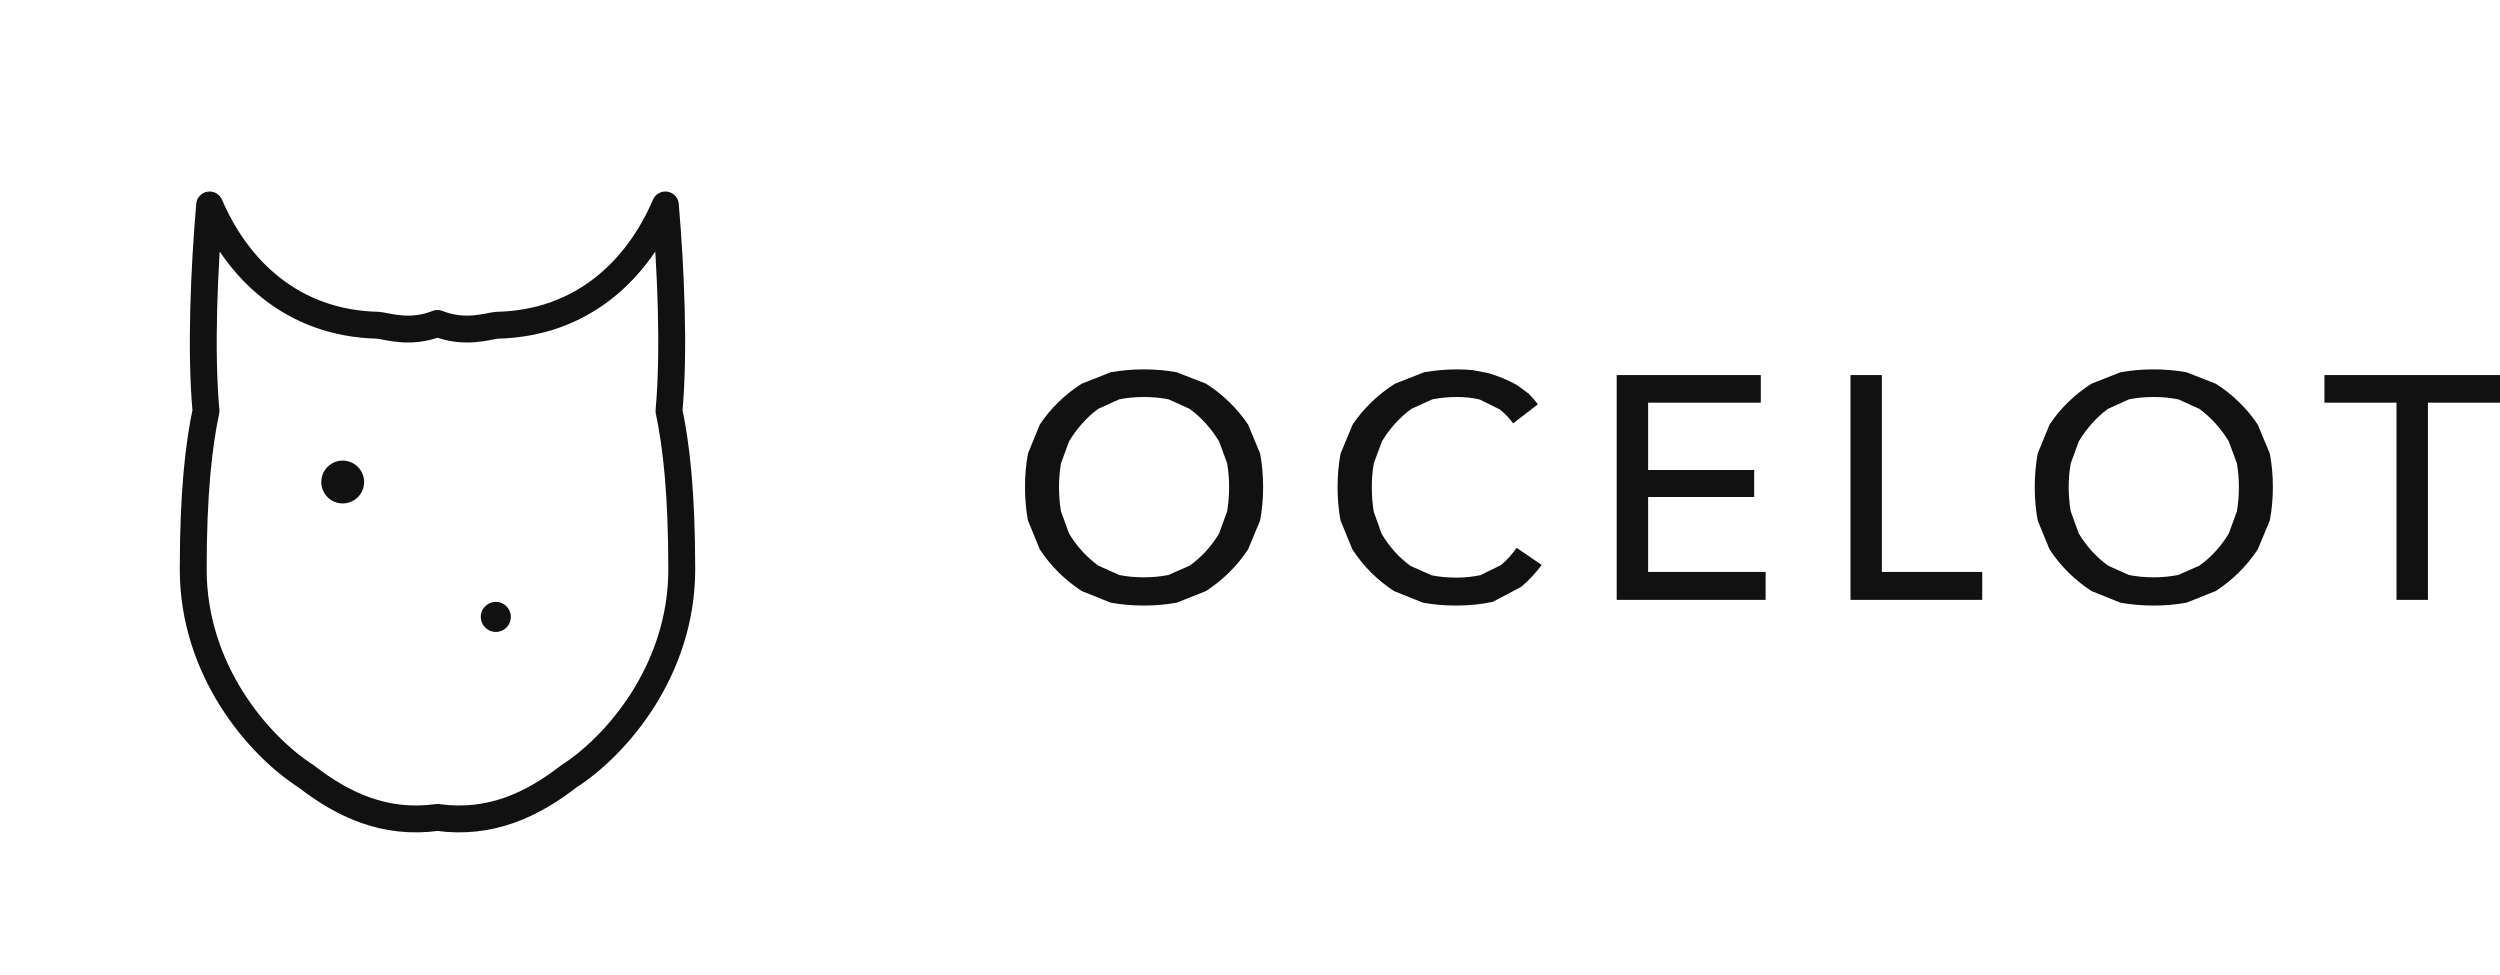
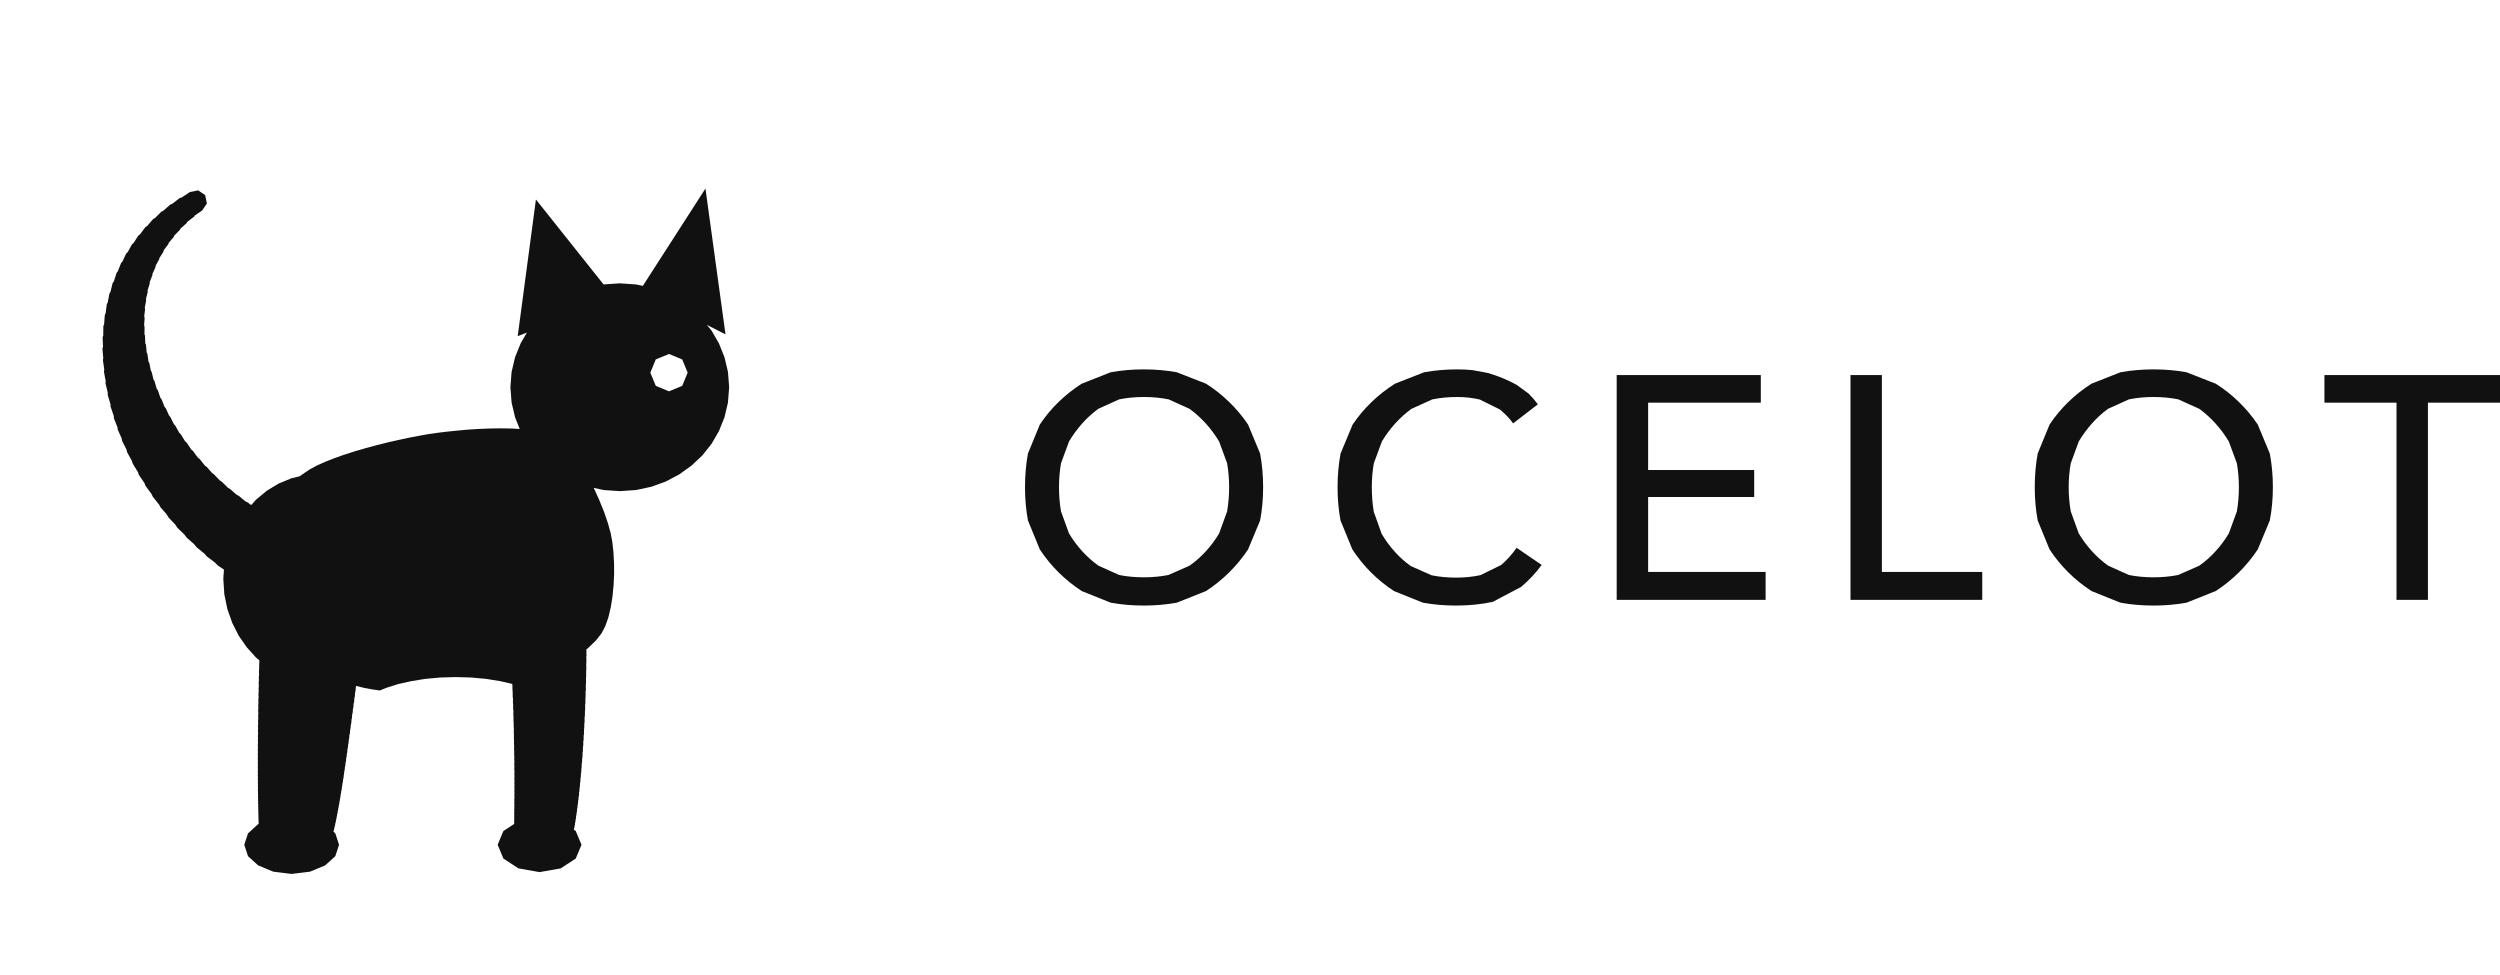
<svg xmlns="http://www.w3.org/2000/svg" width="400" height="156" viewBox="0 0 400 156">
  <g transform="translate(0 8.0) scale(1.4583)">
-     <path d="M 48.00 84.20 C 42.20 85.00 37.60 82.80 33.60 79.70 C 28.30 76.30 21.20 68.00 21.20 57.00 C 21.20 48.60 21.80 43.40 22.60 39.60 C 22.00 33.00 22.40 24.00 23.00 17.00 C 26.00 24.00 32.00 30.00 41.50 30.20 C 42.50 30.30 45.00 31.20 48.00 30.00 C 51.00 31.20 53.50 30.30 54.50 30.20 C 64.00 30.00 70.00 24.00 73.00 17.00 C 73.60 24.00 74.00 33.00 73.40 39.60 C 74.20 43.40 74.80 48.60 74.80 57.00 C 74.80 68.00 67.70 76.30 62.40 79.70 C 58.40 82.80 53.80 85.00 48.00 84.20" fill="none" stroke="#111111" stroke-width="2.95" stroke-linecap="round" stroke-linejoin="round" />
-     <circle cx="37.60" cy="47.40" r="2.35" fill="#111111" />
-     <circle cx="54.40" cy="62.20" r="1.65" fill="#111111" />
+     <path d="M 32.87 46.77 L 34.00 46.00 L 34.77 45.59 L 35.66 45.19 L 36.67 44.79 L 37.77 44.40 L 38.93 44.03 L 40.13 43.68 L 41.36 43.35 L 42.59 43.04 L 43.80 42.77 L 44.97 42.52 L 46.07 42.31 L 47.09 42.13 L 48.00 42.00 L 48.98 41.88 L 50.06 41.77 L 51.22 41.66 L 52.43 41.58 L 53.67 41.53 L 54.91 41.51 L 56.13 41.53 L 57.02 41.58 L 56.51 40.29 L 56.13 38.68 L 56.00 37.00 L 56.13 35.32 L 56.51 33.71 L 57.12 32.19 L 57.81 31.00 L 56.80 31.40 L 58.80 16.40 L 66.22 25.72 L 66.23 25.72 L 68.00 25.60 L 69.77 25.72 L 70.53 25.88 L 77.40 15.20 L 79.60 31.20 L 77.56 30.16 L 78.07 30.79 L 78.88 32.19 L 79.49 33.71 L 79.87 35.32 L 80.00 37.00 L 79.87 38.68 L 79.49 40.29 L 78.88 41.81 L 78.07 43.21 L 77.06 44.48 L 75.87 45.60 L 74.53 46.56 L 73.06 47.34 L 71.47 47.92 L 69.77 48.28 L 68.00 48.40 L 66.23 48.28 L 65.14 48.04 L 65.72 49.31 L 66.27 50.66 L 66.70 51.92 L 67.00 53.00 L 67.18 53.96 L 67.30 55.05 L 67.37 56.23 L 67.38 57.47 L 67.32 58.73 L 67.20 59.97 L 67.01 61.15 L 66.75 62.25 L 66.41 63.21 L 66.00 64.00 L 65.38 64.79 L 64.54 65.60 L 64.33 65.77 L 64.35 66.45 L 64.33 66.55 L 64.34 67.23 L 64.32 67.33 L 64.33 68.00 L 64.31 68.09 L 64.31 68.76 L 64.29 68.85 L 64.30 69.51 L 64.27 69.60 L 64.28 70.24 L 64.25 70.34 L 64.25 70.97 L 64.23 71.07 L 64.23 71.69 L 64.20 71.78 L 64.20 72.39 L 64.18 72.49 L 64.17 73.09 L 64.14 73.18 L 64.14 73.77 L 64.11 73.86 L 64.10 74.43 L 64.08 74.53 L 64.07 75.09 L 64.04 75.18 L 64.03 75.73 L 64.00 75.83 L 63.99 76.36 L 63.96 76.45 L 63.95 76.98 L 63.92 77.07 L 63.91 77.58 L 63.88 77.67 L 63.86 78.16 L 63.83 78.26 L 63.81 78.74 L 63.79 78.83 L 63.77 79.29 L 63.74 79.35 L 63.72 79.83 L 63.69 79.89 L 63.67 80.36 L 63.64 80.42 L 63.62 80.87 L 63.59 80.93 L 63.57 81.36 L 63.54 81.42 L 63.52 81.84 L 63.49 81.90 L 63.46 82.30 L 63.43 82.36 L 63.41 82.74 L 63.38 82.80 L 63.35 83.17 L 63.32 83.23 L 63.30 83.57 L 63.27 83.63 L 63.24 83.96 L 63.21 84.02 L 63.19 84.33 L 63.16 84.39 L 63.13 84.69 L 63.10 84.74 L 63.08 85.02 L 63.05 85.08 L 63.02 85.33 L 62.99 85.39 L 62.97 85.56 L 63.17 85.69 L 63.80 87.20 L 63.17 88.71 L 61.52 89.79 L 59.20 90.20 L 56.88 89.79 L 55.23 88.71 L 54.60 87.20 L 55.23 85.69 L 56.41 84.92 L 56.42 84.75 L 56.40 84.69 L 56.43 84.47 L 56.41 84.41 L 56.43 84.17 L 56.41 84.10 L 56.43 83.84 L 56.41 83.78 L 56.43 83.50 L 56.41 83.44 L 56.44 83.13 L 56.42 83.07 L 56.44 82.75 L 56.42 82.69 L 56.44 82.35 L 56.42 82.29 L 56.45 81.93 L 56.43 81.87 L 56.45 81.49 L 56.43 81.43 L 56.45 81.04 L 56.43 80.98 L 56.45 80.57 L 56.43 80.51 L 56.45 80.08 L 56.43 80.02 L 56.45 79.58 L 56.43 79.52 L 56.45 79.06 L 56.42 79.00 L 56.44 78.56 L 56.42 78.46 L 56.44 78.01 L 56.42 77.92 L 56.43 77.44 L 56.41 77.35 L 56.42 76.87 L 56.40 76.77 L 56.41 76.27 L 56.39 76.18 L 56.40 75.67 L 56.38 75.58 L 56.39 75.05 L 56.37 74.96 L 56.38 74.42 L 56.36 74.33 L 56.36 73.78 L 56.34 73.68 L 56.34 73.12 L 56.32 73.03 L 56.33 72.45 L 56.30 72.36 L 56.30 71.78 L 56.28 71.68 L 56.28 71.09 L 56.25 71.00 L 56.25 70.39 L 56.23 70.30 L 56.22 69.68 L 56.20 69.59 L 56.20 69.55 L 54.89 69.25 L 53.35 69.00 L 51.71 68.85 L 50.00 68.80 L 48.29 68.85 L 46.65 69.00 L 45.11 69.25 L 43.68 69.57 L 42.39 69.98 L 41.68 70.27 L 40.83 70.15 L 40.00 70.00 L 39.07 69.77 L 39.04 69.91 L 39.01 70.33 L 38.96 70.49 L 38.93 70.94 L 38.88 71.11 L 38.85 71.55 L 38.80 71.71 L 38.77 72.14 L 38.72 72.31 L 38.69 72.73 L 38.64 72.89 L 38.61 73.30 L 38.57 73.47 L 38.54 73.87 L 38.49 74.04 L 38.46 74.43 L 38.42 74.59 L 38.39 74.97 L 38.34 75.14 L 38.31 75.51 L 38.27 75.67 L 38.24 76.03 L 38.20 76.20 L 38.17 76.55 L 38.12 76.72 L 38.10 77.06 L 38.05 77.22 L 38.03 77.55 L 37.98 77.72 L 37.96 78.04 L 37.91 78.20 L 37.89 78.51 L 37.84 78.68 L 37.82 78.98 L 37.77 79.14 L 37.75 79.43 L 37.71 79.60 L 37.69 79.88 L 37.64 80.04 L 37.62 80.31 L 37.57 80.47 L 37.55 80.73 L 37.51 80.90 L 37.49 81.14 L 37.44 81.31 L 37.42 81.54 L 37.37 81.71 L 37.36 81.93 L 37.31 82.10 L 37.29 82.31 L 37.24 82.48 L 37.23 82.68 L 37.18 82.85 L 37.16 83.04 L 37.11 83.21 L 37.10 83.39 L 37.05 83.51 L 37.04 83.73 L 36.99 83.85 L 36.97 84.05 L 36.93 84.18 L 36.91 84.37 L 36.86 84.49 L 36.85 84.67 L 36.80 84.80 L 36.78 84.97 L 36.74 85.09 L 36.72 85.25 L 36.67 85.37 L 36.66 85.52 L 36.61 85.65 L 36.59 85.77 L 36.79 85.95 L 37.20 87.20 L 36.79 88.45 L 35.68 89.46 L 34.02 90.15 L 32.00 90.40 L 29.98 90.15 L 28.32 89.46 L 27.21 88.45 L 26.80 87.20 L 27.21 85.95 L 28.32 84.94 L 28.38 84.91 L 28.37 84.87 L 28.38 84.77 L 28.36 84.64 L 28.37 84.52 L 28.35 84.40 L 28.37 84.26 L 28.35 84.14 L 28.36 83.99 L 28.34 83.86 L 28.35 83.71 L 28.33 83.58 L 28.35 83.41 L 28.33 83.28 L 28.34 83.09 L 28.32 82.97 L 28.34 82.77 L 28.31 82.64 L 28.33 82.47 L 28.31 82.30 L 28.32 82.12 L 28.30 81.95 L 28.32 81.76 L 28.30 81.59 L 28.31 81.39 L 28.29 81.22 L 28.31 81.00 L 28.29 80.83 L 28.31 80.61 L 28.29 80.44 L 28.31 80.20 L 28.28 80.03 L 28.30 79.77 L 28.28 79.60 L 28.30 79.34 L 28.28 79.17 L 28.30 78.90 L 28.28 78.73 L 28.30 78.44 L 28.28 78.27 L 28.30 77.98 L 28.28 77.81 L 28.30 77.50 L 28.28 77.33 L 28.30 77.01 L 28.28 76.84 L 28.31 76.51 L 28.28 76.34 L 28.31 76.00 L 28.29 75.83 L 28.31 75.48 L 28.29 75.31 L 28.32 74.95 L 28.30 74.77 L 28.32 74.40 L 28.30 74.23 L 28.33 73.85 L 28.31 73.68 L 28.34 73.29 L 28.32 73.11 L 28.35 72.71 L 28.32 72.54 L 28.35 72.13 L 28.33 71.96 L 28.36 71.53 L 28.34 71.36 L 28.38 70.93 L 28.35 70.76 L 28.39 70.31 L 28.37 70.14 L 28.40 69.69 L 28.38 69.51 L 28.41 69.09 L 28.39 68.88 L 28.43 68.45 L 28.41 68.23 L 28.44 67.79 L 28.43 67.58 L 28.46 67.13 L 28.45 66.96 L 28.11 66.68 L 27.08 65.54 L 26.19 64.26 L 25.48 62.85 L 24.94 61.32 L 24.61 59.70 L 24.50 58.00 L 24.57 57.01 L 23.89 56.55 L 23.59 56.24 L 22.70 55.57 L 22.42 55.25 L 21.56 54.55 L 21.30 54.22 L 20.48 53.50 L 20.23 53.16 L 19.46 52.42 L 19.23 52.07 L 18.50 51.30 L 18.28 50.94 L 17.60 50.16 L 17.46 49.89 L 16.75 48.99 L 16.63 48.72 L 15.96 47.81 L 15.85 47.52 L 15.23 46.60 L 15.13 46.31 L 14.56 45.38 L 14.47 45.08 L 13.95 44.14 L 13.88 43.84 L 13.40 42.89 L 13.34 42.59 L 12.91 41.63 L 12.90 41.43 L 12.48 40.36 L 12.49 40.17 L 12.12 39.09 L 12.13 38.90 L 11.81 37.82 L 11.83 37.62 L 11.57 36.55 L 11.60 36.35 L 11.40 35.28 L 11.44 35.08 L 11.29 34.01 L 11.33 33.82 L 11.24 32.76 L 11.30 32.57 L 11.26 31.51 L 11.33 31.33 L 11.34 30.29 L 11.42 30.10 L 11.50 29.07 L 11.59 28.89 L 11.72 27.88 L 11.82 27.70 L 12.01 26.71 L 12.12 26.54 L 12.36 25.56 L 12.49 25.40 L 12.79 24.45 L 12.92 24.29 L 13.29 23.36 L 13.43 23.22 L 13.85 22.32 L 14.01 22.18 L 14.49 21.31 L 14.65 21.18 L 15.19 20.34 L 15.36 20.23 L 15.96 19.42 L 16.14 19.32 L 16.80 18.55 L 16.99 18.45 L 17.71 17.73 L 17.90 17.65 L 18.68 16.96 L 18.88 16.89 L 19.72 16.24 L 19.92 16.19 L 20.82 15.59 L 21.74 15.40 L 22.51 15.92 L 22.70 16.84 L 22.18 17.61 L 21.37 18.16 L 21.29 18.29 L 20.54 18.86 L 20.48 18.99 L 19.80 19.60 L 19.74 19.73 L 19.12 20.36 L 19.07 20.50 L 18.51 21.16 L 18.47 21.30 L 17.96 21.97 L 17.94 22.12 L 17.49 22.82 L 17.47 22.96 L 17.07 23.68 L 17.06 23.83 L 16.72 24.57 L 16.72 24.71 L 16.42 25.47 L 16.43 25.62 L 16.19 26.39 L 16.21 26.54 L 16.01 27.33 L 16.04 27.47 L 15.88 28.28 L 15.92 28.42 L 15.82 29.24 L 15.87 29.38 L 15.81 30.22 L 15.86 30.36 L 15.85 31.20 L 15.91 31.34 L 15.94 32.19 L 16.02 32.33 L 16.09 33.19 L 16.17 33.32 L 16.29 34.19 L 16.38 34.32 L 16.55 35.19 L 16.64 35.32 L 16.85 36.19 L 16.95 36.32 L 17.20 37.19 L 17.31 37.31 L 17.61 38.19 L 17.72 38.30 L 18.06 39.17 L 18.18 39.28 L 18.54 40.09 L 18.68 40.25 L 19.08 41.05 L 19.23 41.21 L 19.67 42.00 L 19.83 42.15 L 20.31 42.93 L 20.48 43.08 L 21.00 43.85 L 21.17 43.99 L 21.72 44.74 L 21.90 44.87 L 22.49 45.61 L 22.68 45.74 L 23.27 46.41 L 23.49 46.57 L 24.12 47.23 L 24.35 47.38 L 25.01 48.03 L 25.25 48.17 L 25.94 48.78 L 26.19 48.91 L 26.91 49.51 L 27.16 49.63 L 27.56 49.93 L 28.11 49.32 L 29.28 48.35 L 30.57 47.57 L 31.97 46.99 L 32.87 46.77 M 75.45 35.40 L 74.85 36.85 L 73.40 37.45 L 71.95 36.85 L 71.35 35.40 L 71.95 33.95 L 73.40 33.35 L 74.85 33.95 L 75.45 35.40" fill="#111111" fill-rule="evenodd" />
  </g>
  <g transform="translate(164 59.10)">
    <path d="M 38.10 18.85 Q 38.10 21.62 37.62 24.17 Q 36.65 26.49 35.69 28.81 Q 34.36 30.81 32.66 32.49 Q 30.97 34.16 28.96 35.47 Q 26.62 36.40 24.28 37.33 Q 21.74 37.79 19.00 37.79 Q 16.26 37.79 13.72 37.33 Q 11.40 36.40 9.08 35.47 Q 7.08 34.16 5.38 32.49 Q 3.69 30.81 2.37 28.81 Q 1.42 26.49 0.47 24.17 Q 0.00 21.62 0.00 18.85 Q 0.00 16.04 0.47 13.47 Q 1.42 11.15 2.37 8.83 Q 3.69 6.85 5.38 5.21 Q 7.08 3.56 9.08 2.29 Q 11.40 1.37 13.72 0.46 Q 16.26 0.00 19.00 0.00 Q 21.74 0.00 24.28 0.46 Q 26.62 1.37 28.96 2.29 Q 30.97 3.56 32.66 5.21 Q 34.36 6.85 35.69 8.83 Q 36.65 11.15 37.62 13.47 Q 38.10 16.04 38.10 18.85 M 32.66 18.85 Q 32.66 16.88 32.34 15.03 Q 31.70 13.28 31.06 11.54 Q 30.14 10.01 28.96 8.69 Q 27.77 7.37 26.34 6.32 Q 24.66 5.56 22.99 4.80 Q 21.10 4.42 19.00 4.42 Q 16.93 4.42 15.06 4.80 Q 13.39 5.56 11.71 6.32 Q 10.29 7.37 9.12 8.69 Q 7.95 10.01 7.04 11.54 Q 6.40 13.28 5.76 15.03 Q 5.44 16.88 5.44 18.85 Q 5.44 20.84 5.76 22.72 Q 6.40 24.49 7.04 26.25 Q 7.96 27.78 9.14 29.08 Q 10.33 30.39 11.75 31.41 Q 13.41 32.16 15.07 32.90 Q 16.93 33.27 19.00 33.27 Q 21.06 33.27 22.94 32.90 Q 24.64 32.16 26.33 31.41 Q 27.77 30.39 28.96 29.08 Q 30.14 27.78 31.06 26.25 Q 31.70 24.49 32.34 22.72 Q 32.66 20.84 32.66 18.85 M 82.67 31.29 Q 81.25 33.22 79.40 34.79 Q 77.13 35.99 74.86 37.19 Q 72.14 37.79 68.95 37.79 Q 66.21 37.79 63.68 37.33 Q 61.36 36.40 59.04 35.47 Q 57.04 34.16 55.36 32.49 Q 53.69 30.81 52.38 28.81 Q 51.43 26.49 50.48 24.17 Q 50.01 21.62 50.01 18.85 Q 50.01 16.04 50.49 13.47 Q 51.45 11.15 52.42 8.83 Q 53.76 6.85 55.47 5.21 Q 57.18 3.56 59.20 2.29 Q 61.54 1.37 63.87 0.46 Q 66.41 0.00 69.16 0.00 Q 70.38 0.00 71.61 0.12 Q 72.86 0.36 74.12 0.59 Q 75.32 0.95 76.47 1.42 Q 77.62 1.90 78.67 2.48 Q 79.62 3.17 80.57 3.87 Q 81.38 4.67 82.06 5.59 L 78.10 8.64 Q 77.22 7.42 75.97 6.41 Q 74.36 5.61 72.75 4.82 Q 71.02 4.42 69.16 4.42 Q 67.06 4.42 65.17 4.80 Q 63.49 5.56 61.82 6.32 Q 60.39 7.37 59.20 8.69 Q 58.01 10.01 57.10 11.54 Q 56.46 13.28 55.81 15.03 Q 55.49 16.88 55.49 18.85 Q 55.49 20.88 55.80 22.77 Q 56.43 24.54 57.06 26.30 Q 57.96 27.83 59.12 29.13 Q 60.29 30.44 61.71 31.46 Q 63.39 32.21 65.07 32.95 Q 66.94 33.32 69.00 33.32 Q 71.04 33.32 72.88 32.92 Q 74.54 32.10 76.20 31.29 Q 77.57 30.11 78.66 28.55 L 82.67 31.29 M 99.70 32.41 L 118.50 32.41 L 118.50 36.88 L 94.67 36.88 L 94.67 0.91 L 117.73 0.91 L 117.73 5.33 L 99.70 5.33 L 99.70 16.10 L 116.67 16.10 L 116.67 20.42 L 99.70 20.42 L 99.70 32.41 M 137.10 32.41 L 153.16 32.41 L 153.16 36.88 L 132.08 36.88 L 132.08 0.91 L 137.10 0.91 L 137.10 32.41 M 199.66 18.85 Q 199.66 21.62 199.17 24.17 Q 198.21 26.49 197.24 28.81 Q 195.91 30.81 194.22 32.49 Q 192.53 34.16 190.51 35.47 Q 188.18 36.40 185.84 37.33 Q 183.30 37.79 180.56 37.79 Q 177.81 37.79 175.28 37.33 Q 172.96 36.40 170.64 35.47 Q 168.64 34.16 166.94 32.49 Q 165.25 30.81 163.93 28.81 Q 162.98 26.49 162.03 24.17 Q 161.56 21.62 161.56 18.85 Q 161.56 16.04 162.03 13.47 Q 162.98 11.15 163.93 8.83 Q 165.25 6.85 166.94 5.21 Q 168.64 3.56 170.64 2.29 Q 172.96 1.37 175.28 0.46 Q 177.81 0.00 180.56 0.00 Q 183.30 0.00 185.84 0.46 Q 188.18 1.37 190.51 2.29 Q 192.53 3.56 194.22 5.21 Q 195.91 6.85 197.24 8.83 Q 198.21 11.15 199.17 13.47 Q 199.66 16.04 199.66 18.85 M 194.22 18.85 Q 194.22 16.88 193.90 15.03 Q 193.26 13.28 192.61 11.54 Q 191.70 10.01 190.51 8.69 Q 189.33 7.37 187.90 6.32 Q 186.22 5.56 184.54 4.80 Q 182.66 4.42 180.56 4.42 Q 178.49 4.42 176.62 4.80 Q 174.94 5.56 173.27 6.32 Q 171.84 7.37 170.68 8.69 Q 169.51 10.01 168.60 11.54 Q 167.96 13.28 167.32 15.03 Q 166.99 16.88 166.99 18.85 Q 166.99 20.84 167.32 22.72 Q 167.96 24.49 168.60 26.25 Q 169.52 27.78 170.70 29.08 Q 171.89 30.39 173.31 31.41 Q 174.97 32.16 176.63 32.90 Q 178.49 33.27 180.56 33.27 Q 182.62 33.27 184.50 32.90 Q 186.20 32.16 187.89 31.41 Q 189.33 30.39 190.51 29.08 Q 191.70 27.78 192.61 26.25 Q 193.26 24.49 193.90 22.72 Q 194.22 20.84 194.22 18.85 M 224.47 36.88 L 219.44 36.88 L 219.44 5.33 L 207.91 5.33 L 207.91 0.91 L 236.00 0.91 L 236.00 5.33 L 224.47 5.33 L 224.47 36.88" fill="#111111" />
  </g>
</svg>
